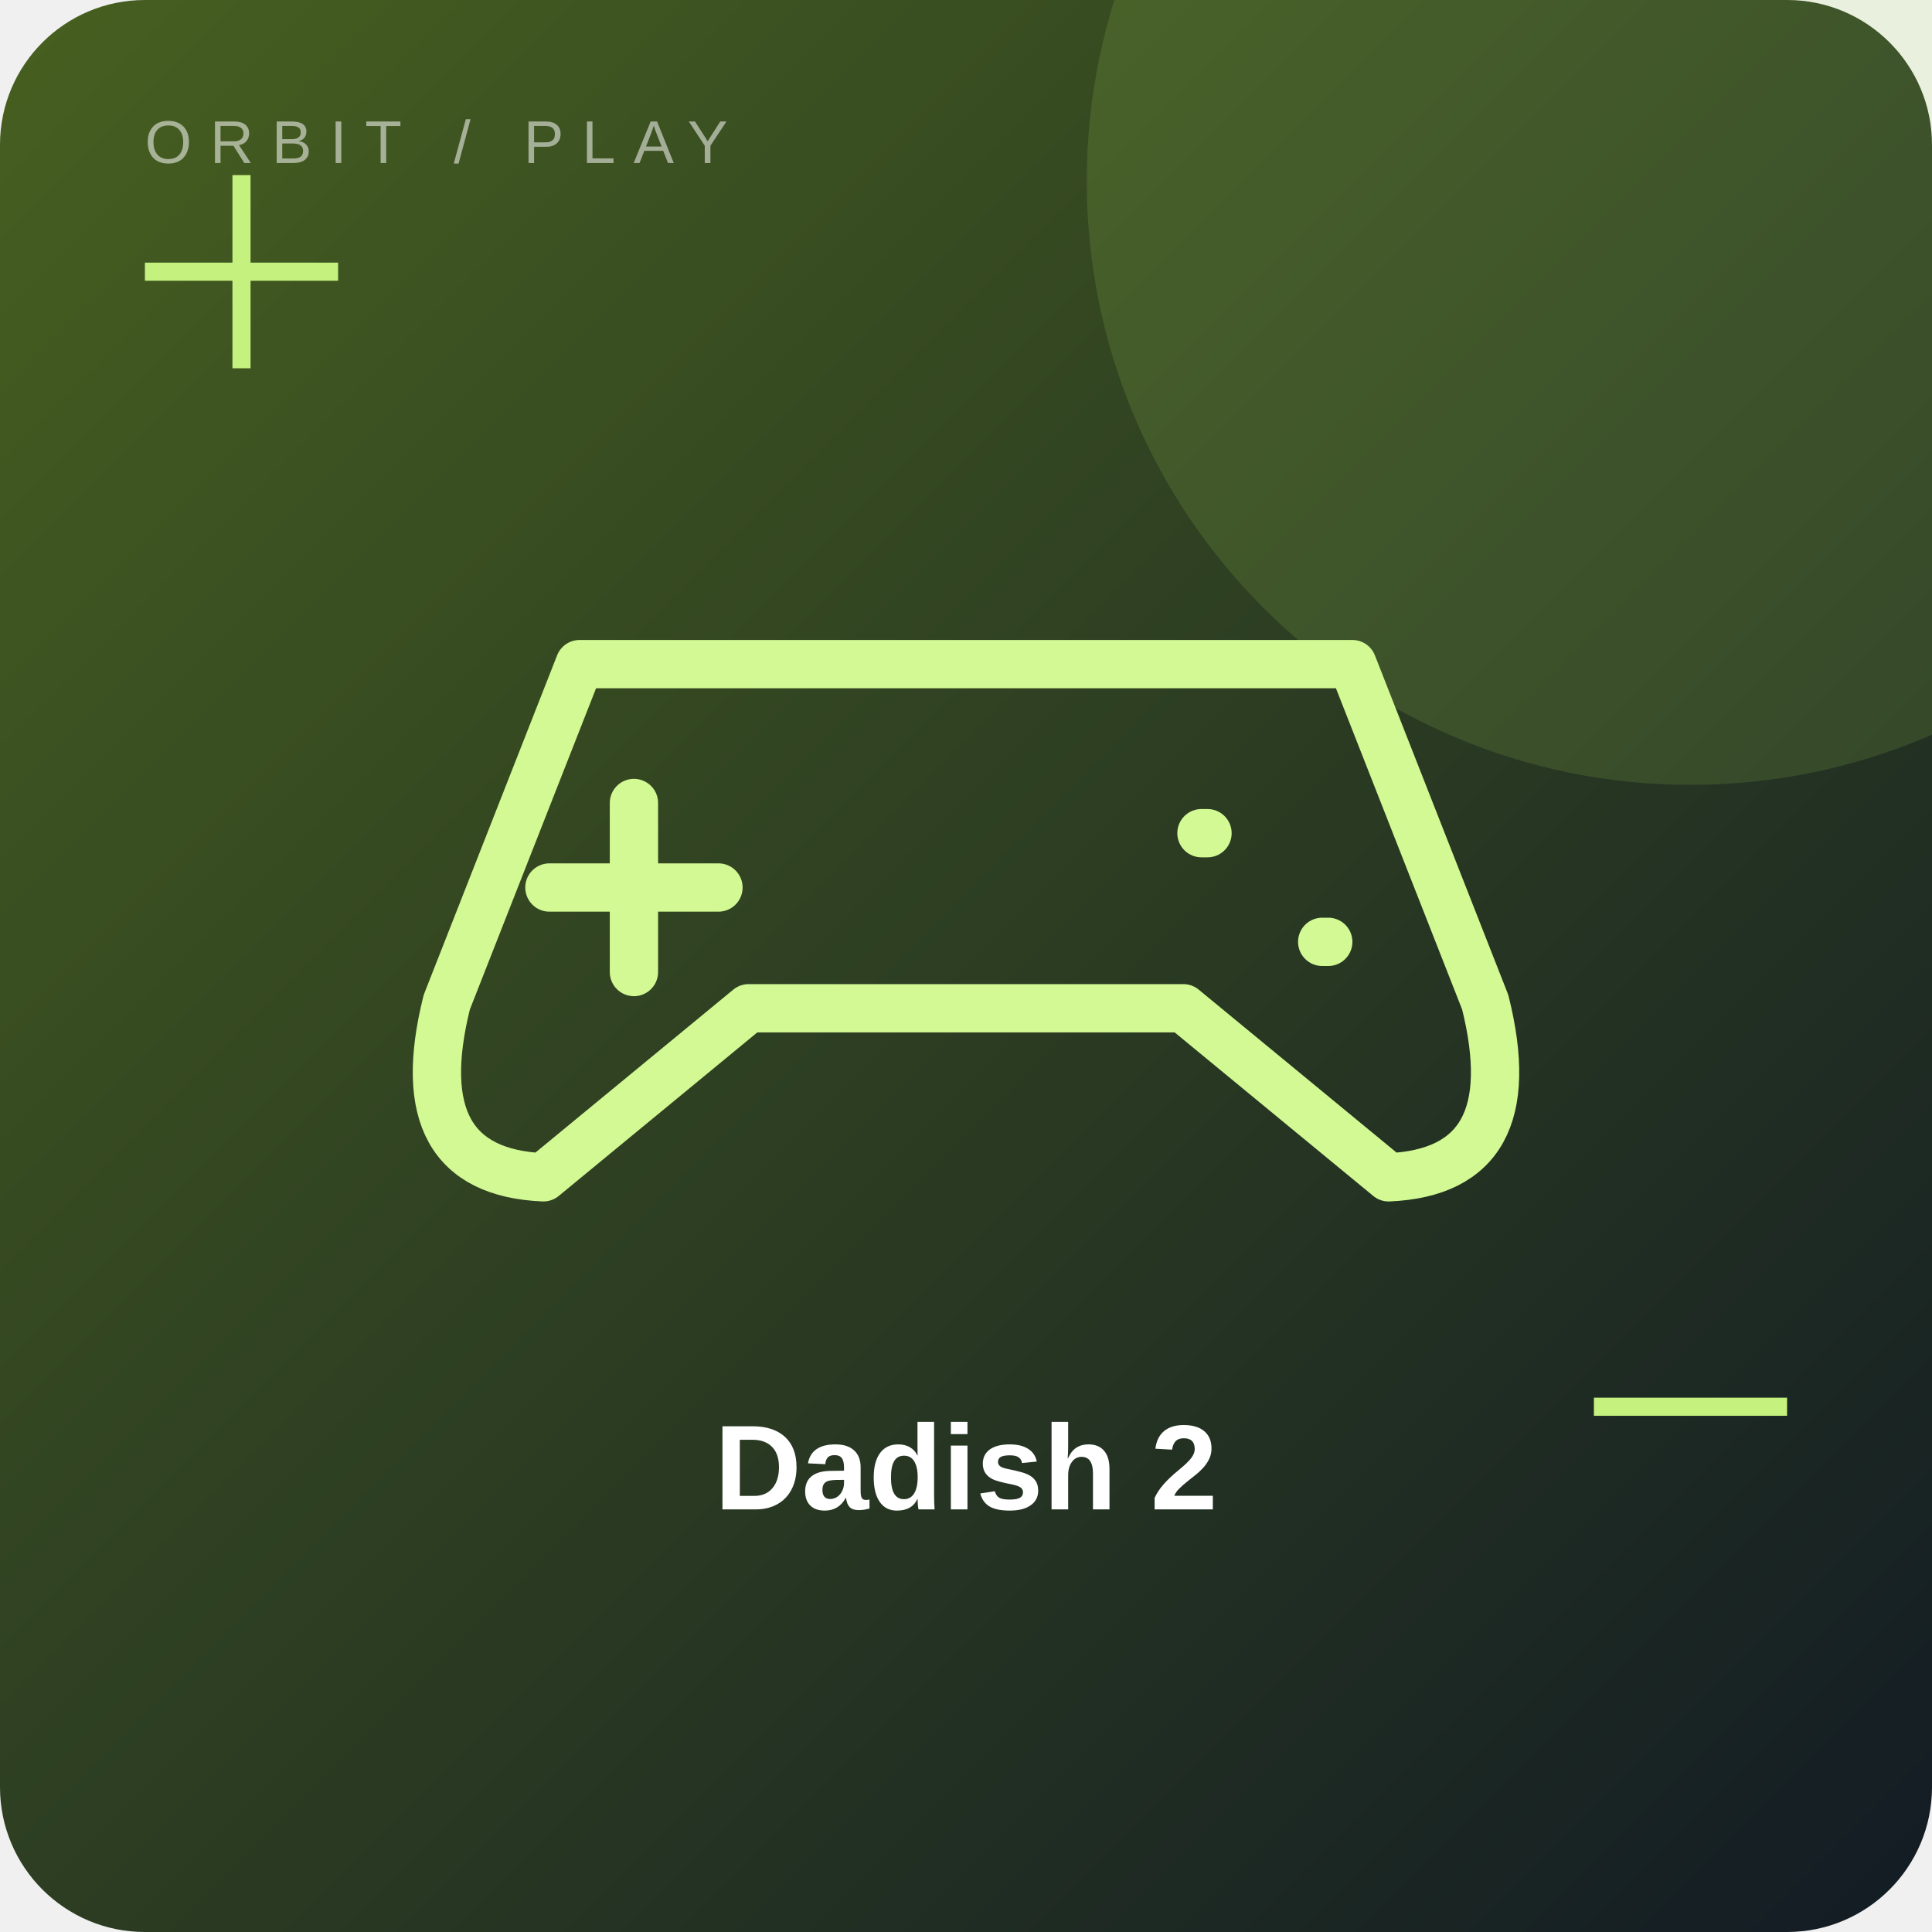
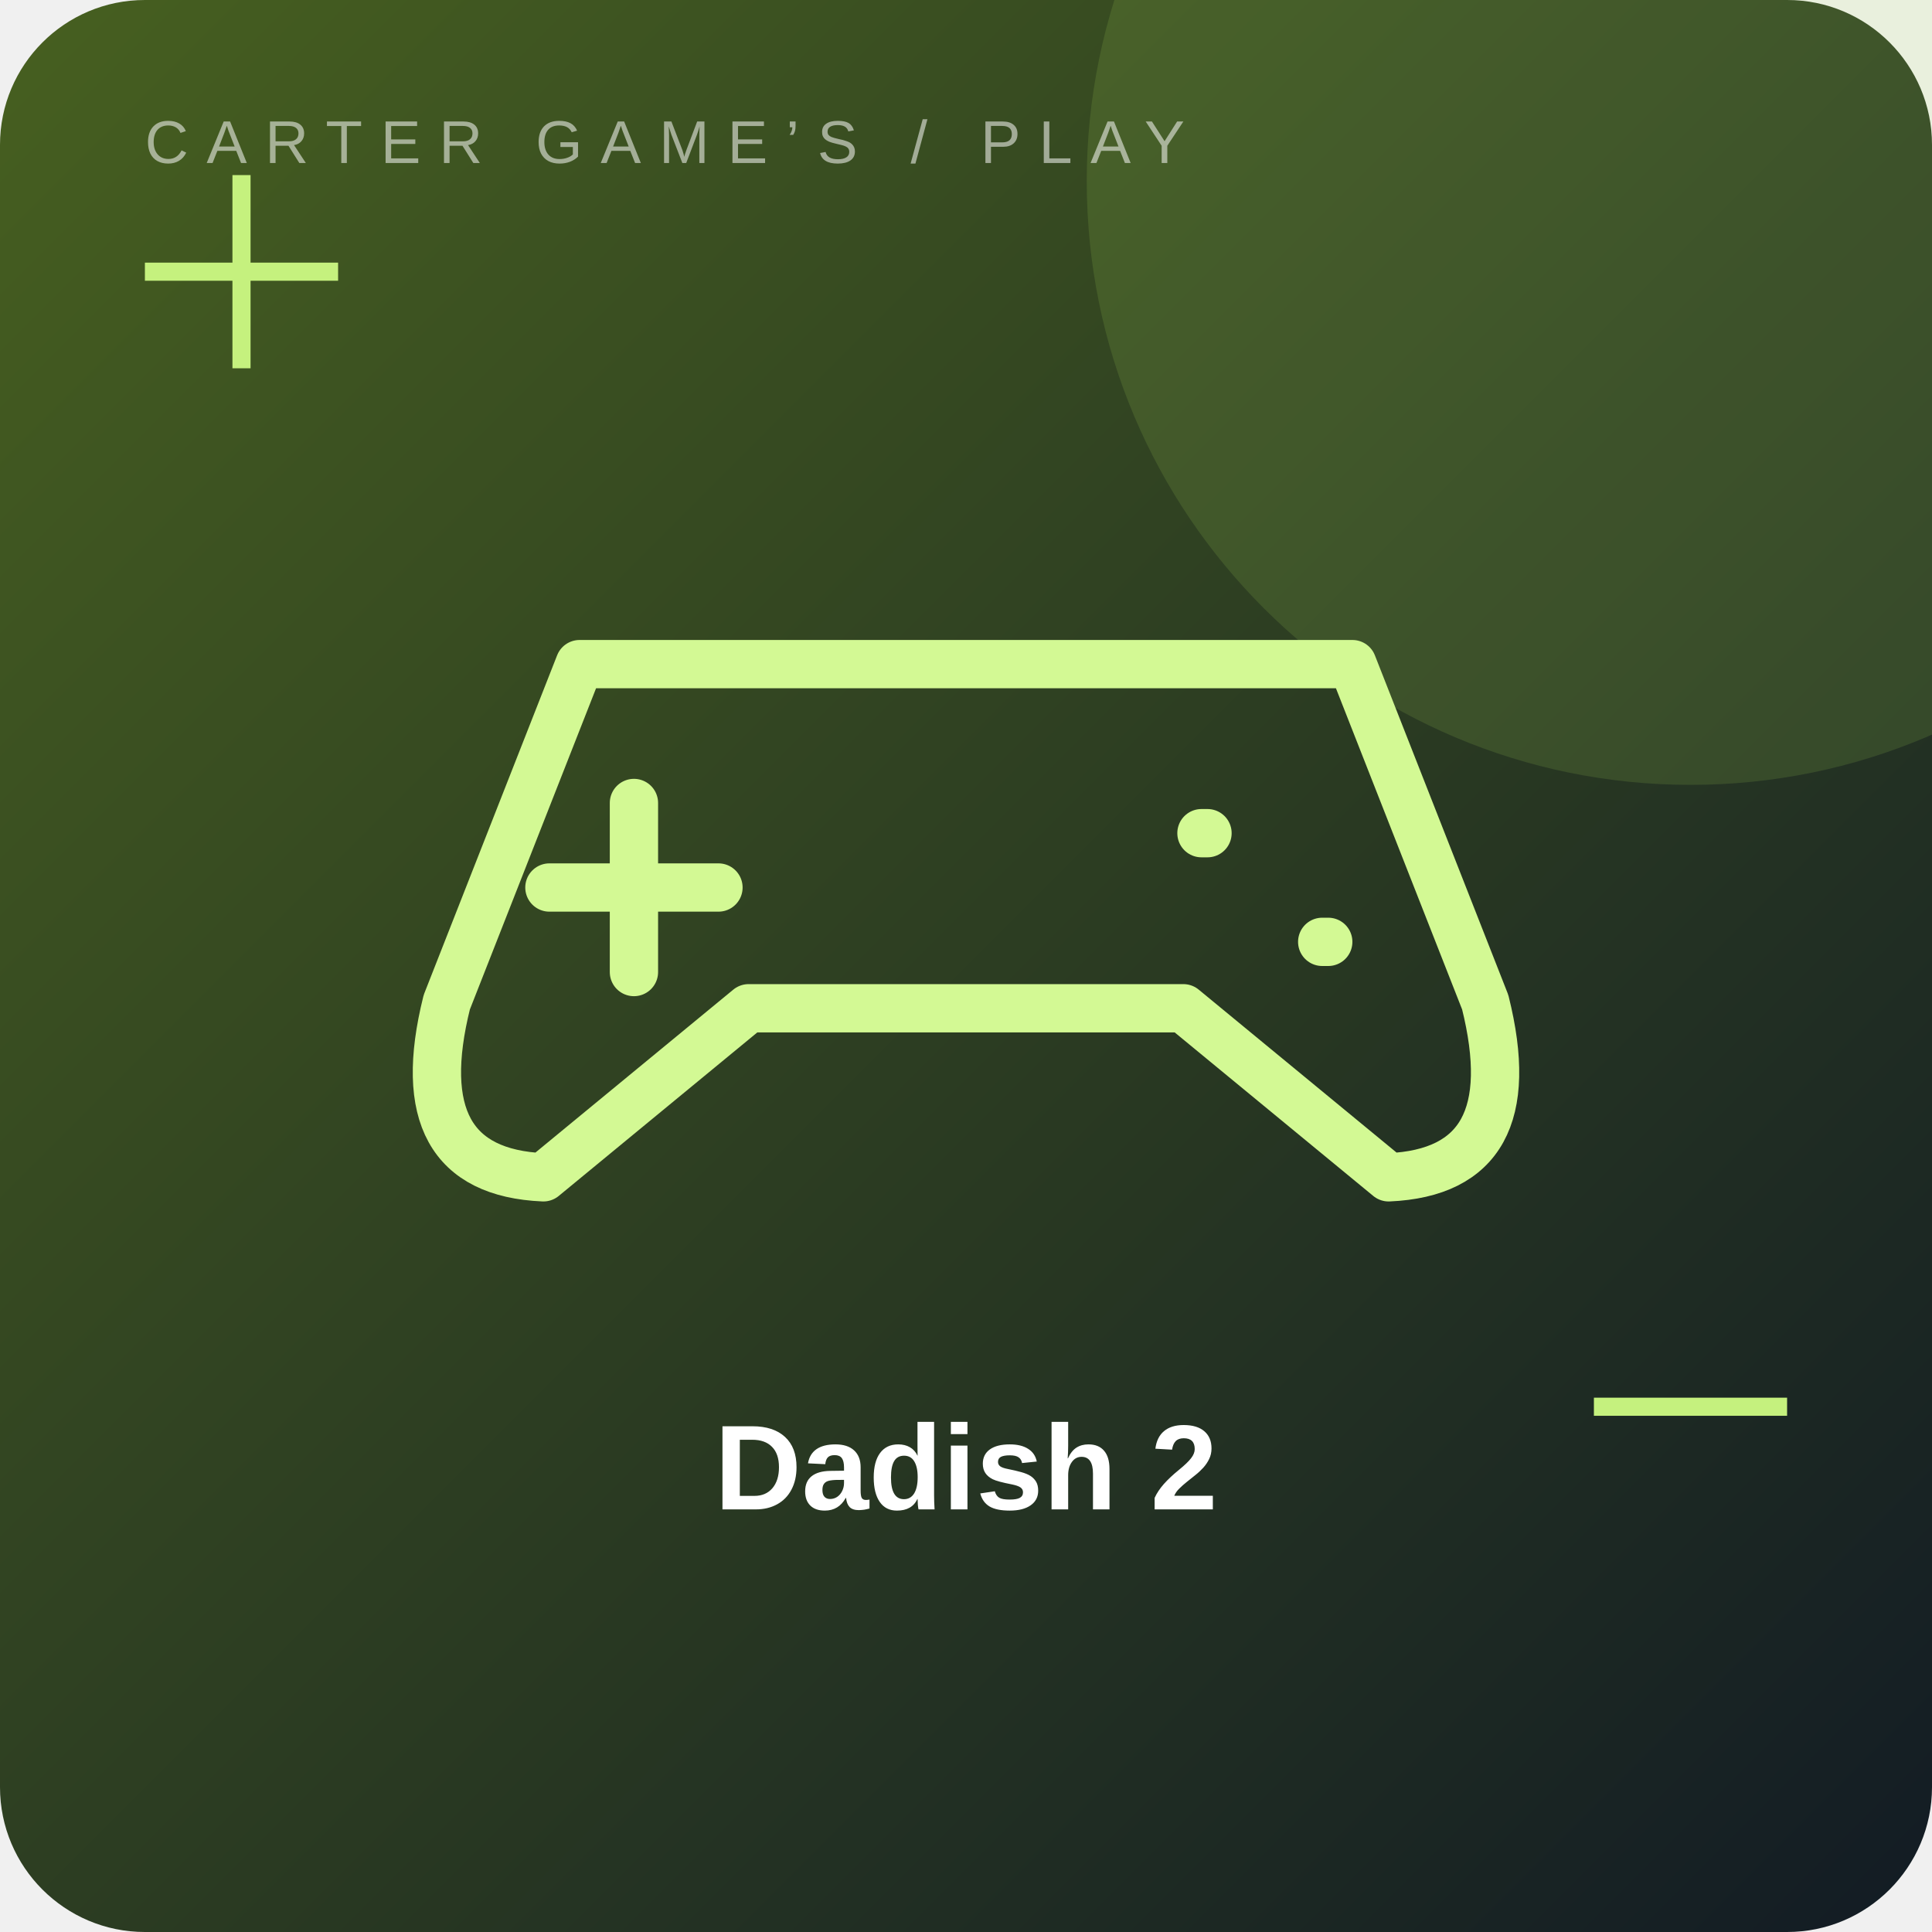
<svg xmlns="http://www.w3.org/2000/svg" viewBox="0 0 320 320" role="img" aria-label="Dadish 2">
  <defs>
    <linearGradient id="g" x2="1" y2="1">
      <stop stop-color="hsl(83 50% 25%)" />
      <stop offset="1" stop-color="#121b24" />
    </linearGradient>
  </defs>
  <rect width="320" height="320" rx="24" fill="url(#g)" />
  <circle cx="280" cy="30" r="100" fill="hsl(83 80% 65%)" opacity=".13" />
  <path d="M24 45h32m-16-16v32M264 233h32" stroke="hsl(83 80% 72%)" stroke-width="3" />
  <g stroke="hsl(83 90% 78%)" fill="none" stroke-width="8" stroke-linecap="round" stroke-linejoin="round">
    <path d="M96 110h128l22 56q7 28-16 29l-34-28h-72l-34 28q-23-1-16-29z" />
    <path d="M105 133v28m-14-14h28m80-9h1m19 18h1" />
  </g>
  <text x="160" y="250" text-anchor="middle" fill="#fff" font-family="Arial,sans-serif" font-size="20" font-weight="700">Dadish 2</text>
-   <text x="24" y="27" fill="#ffffff88" font-family="Arial,sans-serif" font-size="10" letter-spacing="3">ORBIT / PLAY</text>
+   <text x="24" y="27" fill="#ffffff88" font-family="Arial,sans-serif" font-size="10" letter-spacing="3">CARTER GAME’S / PLAY</text>
</svg>
